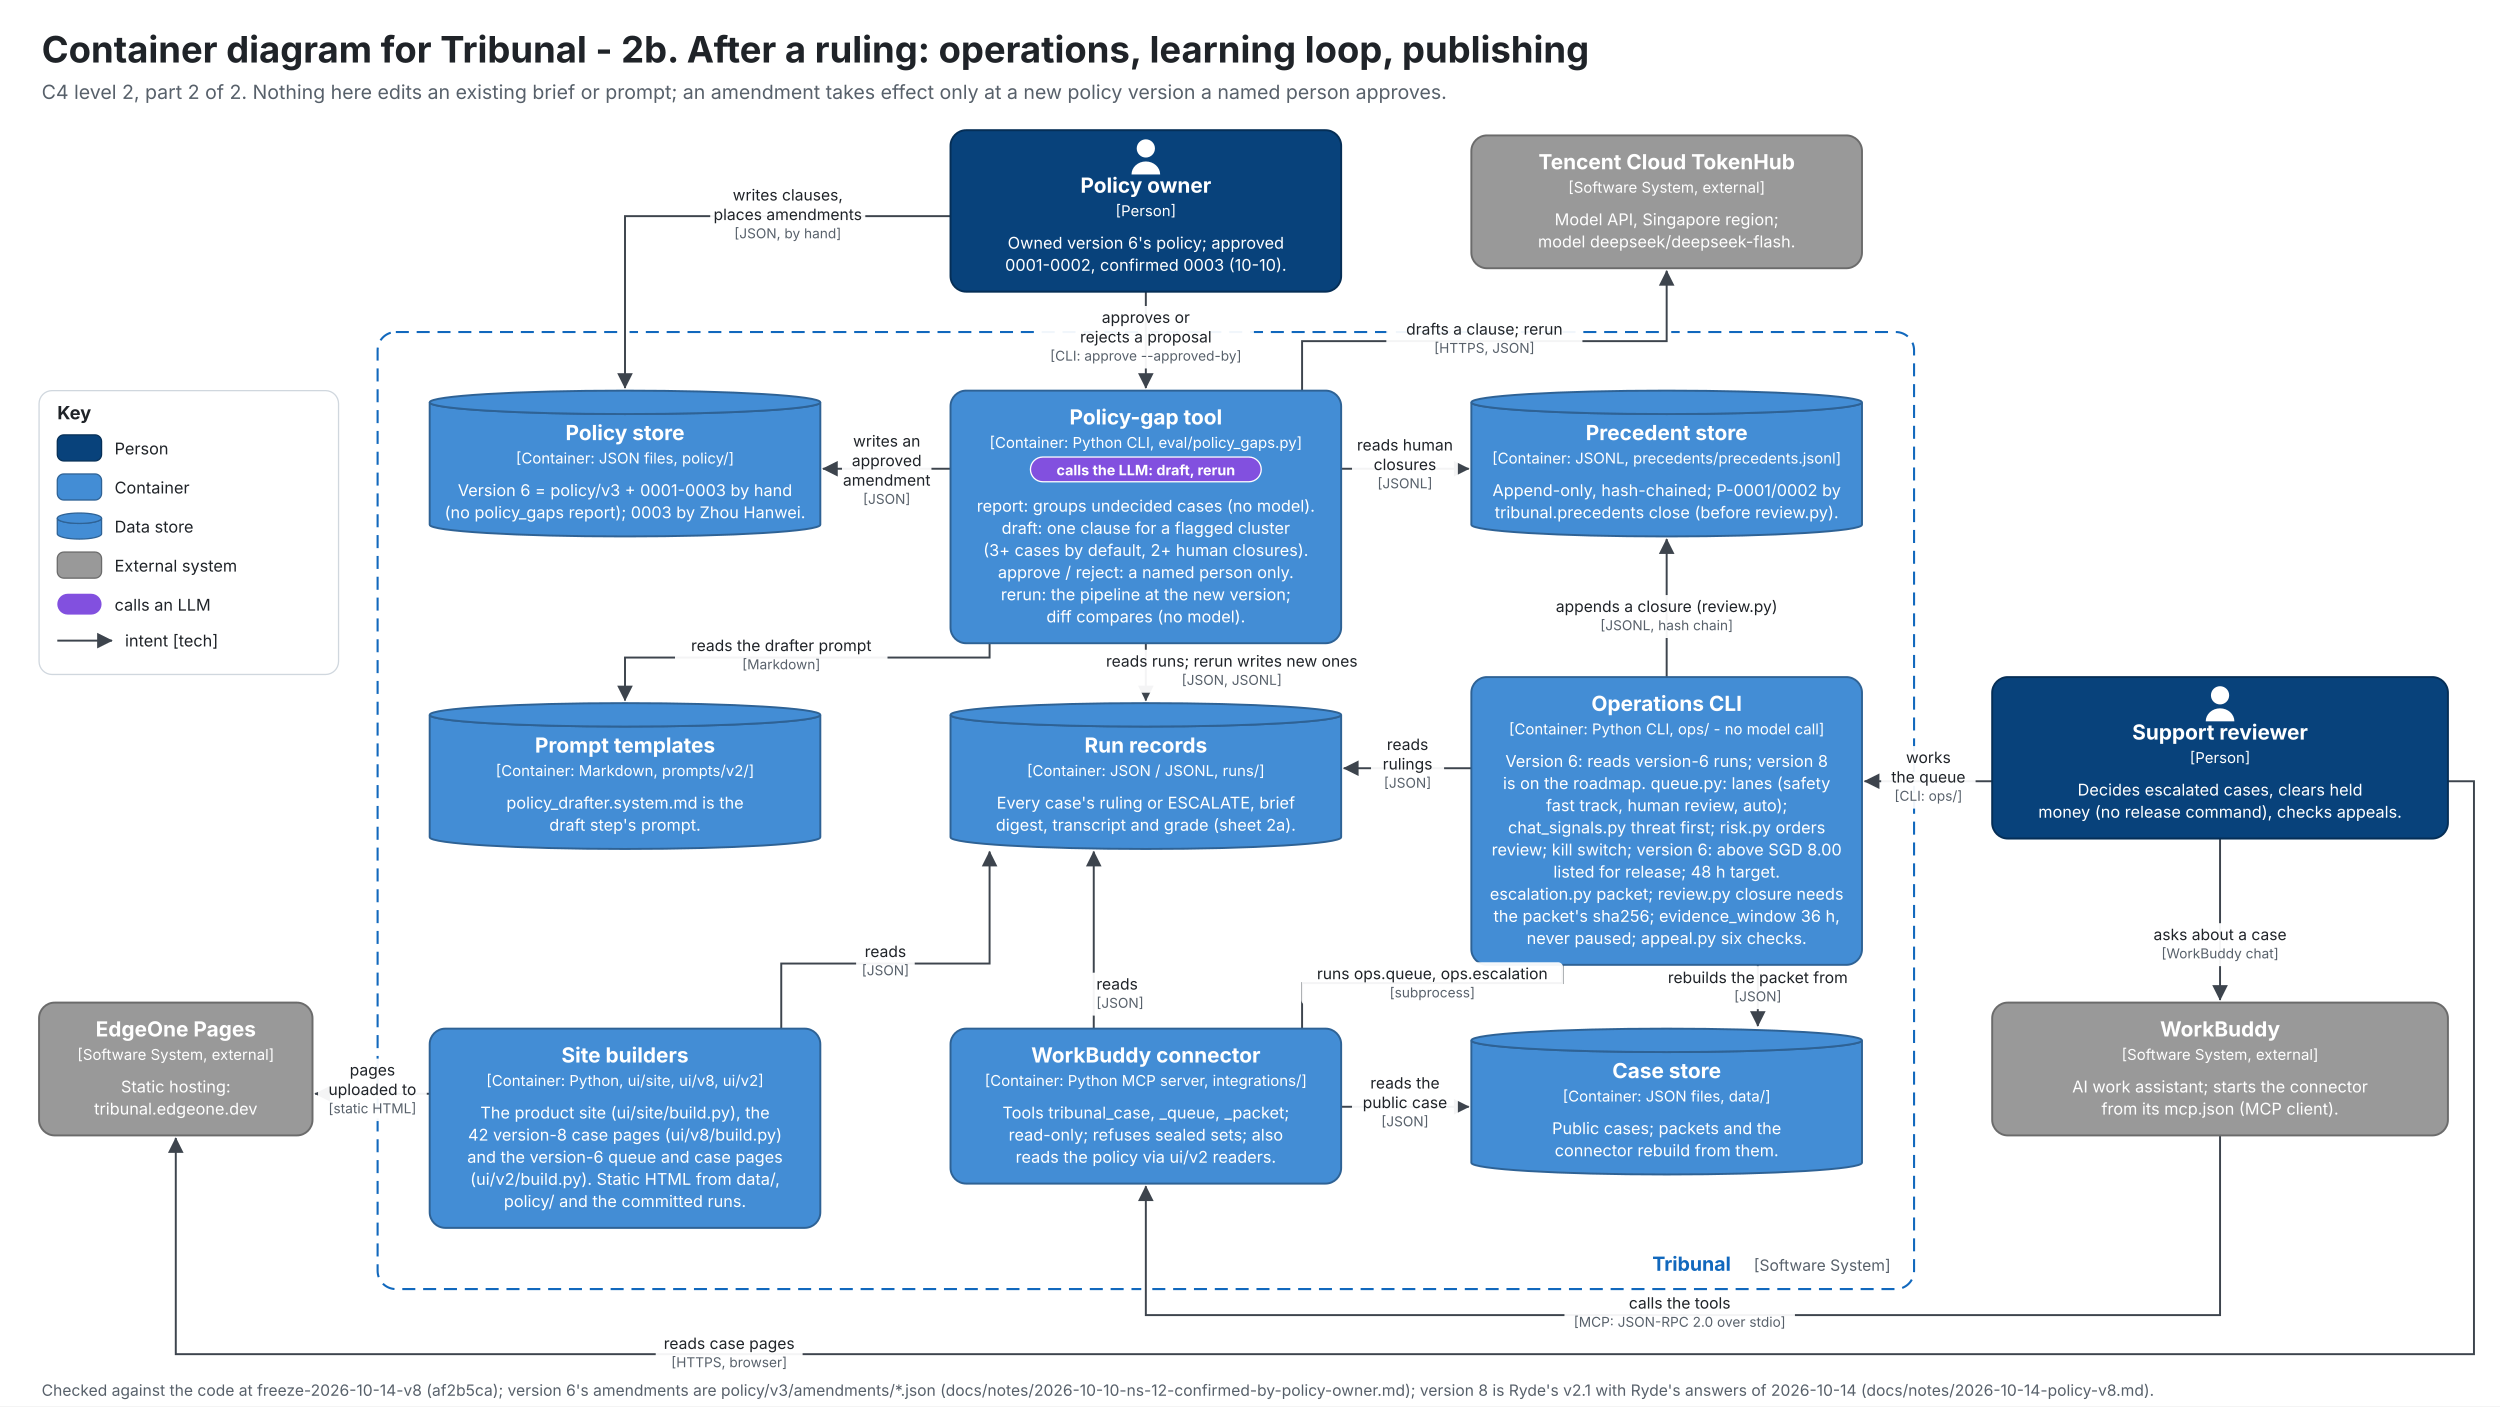
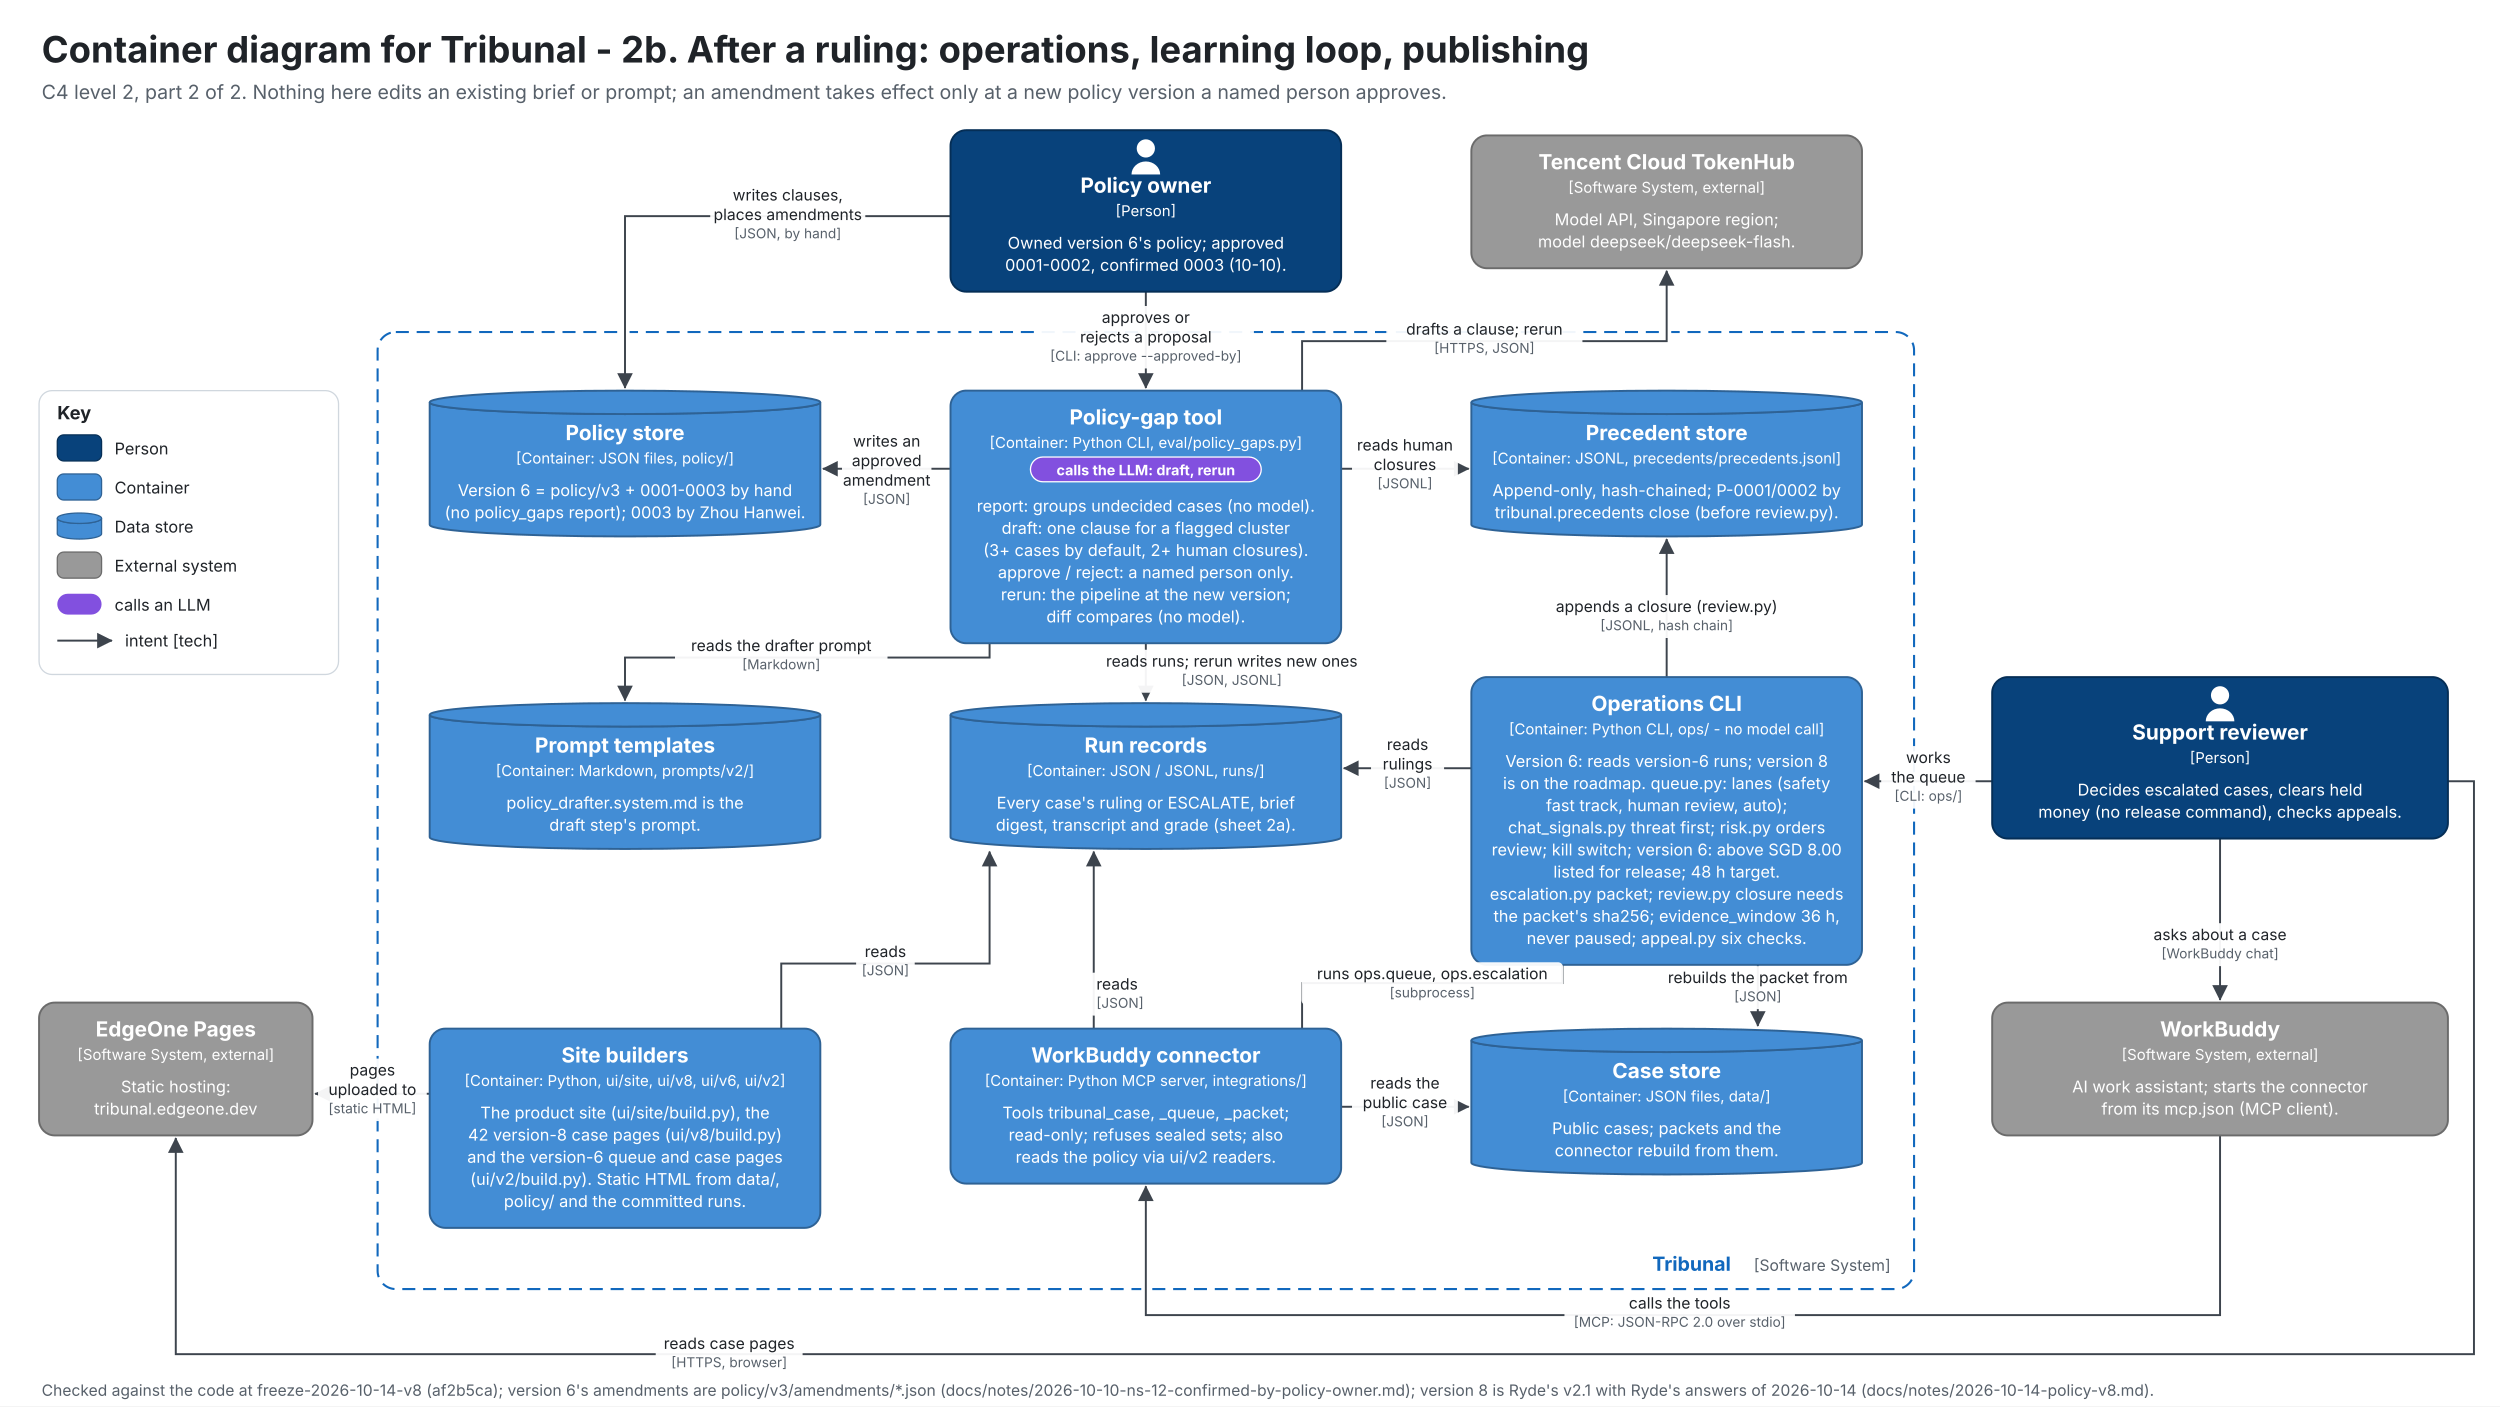
<svg xmlns="http://www.w3.org/2000/svg" viewBox="0 0 1920 1080" width="1920" height="1080" font-family="Inter, Helvetica, Arial, sans-serif">
  <defs>
    <marker id="a" viewBox="0 0 10 10" refX="9.5" refY="5" markerWidth="8" markerHeight="8" orient="auto">
      <path d="M0,0 L10,5 L0,10 Z" fill="#3D444D" />
    </marker>
    <marker id="ao" viewBox="0 0 10 10" refX="9.5" refY="5" markerWidth="8" markerHeight="8" orient="auto">
      <path d="M0,0 L10,5 L0,10 Z" fill="#6E7781" />
    </marker>
  </defs>
  <rect x="0" y="0" width="1920" height="1080" fill="#FFFFFF" />
  <text x="32" y="48" font-size="28" font-weight="bold" fill="#1F2328">Container diagram for Tribunal - 2b. After a ruling: operations, learning loop, publishing</text>
  <text x="32" y="76" font-size="15" fill="#57606A">C4 level 2, part 2 of 2. Nothing here edits an existing brief or prompt; an amendment takes effect only at a new policy version a named person approves.</text>
  <rect x="290" y="255" width="1180" height="735" rx="14" fill="#FFFFFF" stroke="#1168BD" stroke-width="1.6" stroke-dasharray="10 6" />
  <text x="1268.97" y="976" font-size="15" fill="#1168BD" font-weight="bold">Tribunal</text>
  <text x="1346.9" y="976" font-size="12" fill="#57606A">[Software System]</text>
  <path d="M880,224 L880,298" fill="none" stroke="#FFFFFF" stroke-width="7" stroke-linejoin="round" />
  <path d="M880,224 L880,298" fill="none" stroke="#3D444D" stroke-width="1.5" marker-end="url(#a)" />
  <path d="M730,166 L480,166 L480,298" fill="none" stroke="#FFFFFF" stroke-width="7" stroke-linejoin="round" />
  <path d="M730,166 L480,166 L480,298" fill="none" stroke="#3D444D" stroke-width="1.5" marker-end="url(#a)" />
  <path d="M1000,300 L1000,262 L1280,262 L1280,208" fill="none" stroke="#FFFFFF" stroke-width="7" stroke-linejoin="round" />
  <path d="M1000,300 L1000,262 L1280,262 L1280,208" fill="none" stroke="#3D444D" stroke-width="1.5" marker-end="url(#a)" />
  <path d="M730,360 L632,360" fill="none" stroke="#FFFFFF" stroke-width="7" stroke-linejoin="round" />
  <path d="M730,360 L632,360" fill="none" stroke="#3D444D" stroke-width="1.5" marker-end="url(#a)" />
  <path d="M1030,360 L1128,360" fill="none" stroke="#FFFFFF" stroke-width="7" stroke-linejoin="round" />
  <path d="M1030,360 L1128,360" fill="none" stroke="#3D444D" stroke-width="1.5" marker-end="url(#a)" />
  <path d="M760,494 L760,505 L480,505 L480,538" fill="none" stroke="#FFFFFF" stroke-width="7" stroke-linejoin="round" />
  <path d="M760,494 L760,505 L480,505 L480,538" fill="none" stroke="#3D444D" stroke-width="1.5" marker-end="url(#a)" />
  <path d="M880,494 L880,538" fill="none" stroke="#FFFFFF" stroke-width="7" stroke-linejoin="round" />
  <path d="M880,494 L880,538" fill="none" stroke="#3D444D" stroke-width="1.5" marker-end="url(#a)" />
  <path d="M1280,520 L1280,414" fill="none" stroke="#FFFFFF" stroke-width="7" stroke-linejoin="round" />
  <path d="M1280,520 L1280,414" fill="none" stroke="#3D444D" stroke-width="1.5" marker-end="url(#a)" />
  <path d="M1130,590 L1032,590" fill="none" stroke="#FFFFFF" stroke-width="7" stroke-linejoin="round" />
  <path d="M1130,590 L1032,590" fill="none" stroke="#3D444D" stroke-width="1.5" marker-end="url(#a)" />
  <path d="M1350,741 L1350,788" fill="none" stroke="#FFFFFF" stroke-width="7" stroke-linejoin="round" />
  <path d="M1350,741 L1350,788" fill="none" stroke="#3D444D" stroke-width="1.5" marker-end="url(#a)" />
  <path d="M1530,600 L1432,600" fill="none" stroke="#FFFFFF" stroke-width="7" stroke-linejoin="round" />
  <path d="M1530,600 L1432,600" fill="none" stroke="#3D444D" stroke-width="1.5" marker-end="url(#a)" />
  <path d="M600,790 L600,740 L760,740 L760,654" fill="none" stroke="#FFFFFF" stroke-width="7" stroke-linejoin="round" />
  <path d="M600,790 L600,740 L760,740 L760,654" fill="none" stroke="#3D444D" stroke-width="1.5" marker-end="url(#a)" />
  <path d="M330,840 L242,840" fill="none" stroke="#FFFFFF" stroke-width="7" stroke-linejoin="round" />
  <path d="M330,840 L242,840" fill="none" stroke="#3D444D" stroke-width="1.5" marker-end="url(#a)" />
  <path d="M840,790 L840,654" fill="none" stroke="#FFFFFF" stroke-width="7" stroke-linejoin="round" />
  <path d="M840,790 L840,654" fill="none" stroke="#3D444D" stroke-width="1.5" marker-end="url(#a)" />
  <path d="M1000,790 L1000,755 L1200,755 L1200,726" fill="none" stroke="#FFFFFF" stroke-width="7" stroke-linejoin="round" />
  <path d="M1000,790 L1000,755 L1200,755 L1200,726" fill="none" stroke="#3D444D" stroke-width="1.5" marker-end="url(#a)" />
  <path d="M1030,850 L1128,850" fill="none" stroke="#FFFFFF" stroke-width="7" stroke-linejoin="round" />
  <path d="M1030,850 L1128,850" fill="none" stroke="#3D444D" stroke-width="1.5" marker-end="url(#a)" />
  <path d="M1705,644 L1705,768" fill="none" stroke="#FFFFFF" stroke-width="7" stroke-linejoin="round" />
  <path d="M1705,644 L1705,768" fill="none" stroke="#3D444D" stroke-width="1.5" marker-end="url(#a)" />
  <path d="M1705,872 L1705,1010 L880,1010 L880,911" fill="none" stroke="#FFFFFF" stroke-width="7" stroke-linejoin="round" />
  <path d="M1705,872 L1705,1010 L880,1010 L880,911" fill="none" stroke="#3D444D" stroke-width="1.5" marker-end="url(#a)" />
  <path d="M1880,600 L1900,600 L1900,1040 L135,1040 L135,874" fill="none" stroke="#FFFFFF" stroke-width="7" stroke-linejoin="round" />
  <path d="M1880,600 L1900,600 L1900,1040 L135,1040 L135,874" fill="none" stroke="#3D444D" stroke-width="1.5" marker-end="url(#a)" />
  <rect x="30" y="300" width="230" height="218" rx="10" fill="#FFFFFF" stroke="#D0D7DE" />
  <text x="44" y="322" font-size="14" fill="#1F2328" font-weight="bold">Key</text>
  <rect x="44" y="334" width="34" height="20" rx="5" fill="#08427B" stroke="#052E56" />
  <text x="88" y="349" font-size="12.5" fill="#1F2328">Person</text>
  <rect x="44" y="364" width="34" height="20" rx="5" fill="#438DD5" stroke="#2E6295" />
  <text x="88" y="379" font-size="12.5" fill="#1F2328">Container</text>
  <path d="M44,398 a17,4 0 0 0 34,0 v12 a17,4 0 0 1 -34,0 z" fill="#438DD5" stroke="#2E6295" />
  <ellipse cx="61" cy="398" rx="17" ry="4" fill="#438DD5" stroke="#2E6295" />
  <text x="88" y="409" font-size="12.5" fill="#1F2328">Data store</text>
  <rect x="44" y="424" width="34" height="20" rx="5" fill="#999999" stroke="#6B6B6B" />
  <text x="88" y="439" font-size="12.5" fill="#1F2328">External system</text>
  <rect x="44" y="456" width="34" height="16" rx="8" fill="#8250DF" />
  <text x="88" y="469" font-size="12.5" fill="#1F2328">calls an LLM</text>
  <path d="M44,492 L86,492" stroke="#3D444D" stroke-width="1.5" marker-end="url(#a)" />
  <text x="96" y="496.5" font-size="12.5" fill="#1F2328">intent [tech]</text>
  <rect id="owner" x="730" y="100" width="300" height="124" rx="12" fill="#08427B" stroke="#052E56" stroke-width="1.5" />
  <circle cx="880" cy="114" r="7" fill="#FFFFFF" />
  <path d="M869,134 a11,10 0 0 1 22,0 z" fill="#FFFFFF" />
  <rect id="hub" x="1130" y="104" width="300" height="102" rx="12" fill="#999999" stroke="#6B6B6B" stroke-width="1.5" />
  <rect id="rev" x="1530" y="520" width="350" height="124" rx="12" fill="#08427B" stroke="#052E56" stroke-width="1.5" />
  <circle cx="1705" cy="534" r="7" fill="#FFFFFF" />
  <path d="M1694,554 a11,10 0 0 1 22,0 z" fill="#FFFFFF" />
  <rect id="wb" x="1530" y="770" width="350" height="102" rx="12" fill="#999999" stroke="#6B6B6B" stroke-width="1.5" />
  <rect id="eo" x="30" y="770" width="210" height="102" rx="12" fill="#999999" stroke="#6B6B6B" stroke-width="1.5" />
  <path d="M330,309 a150,9 0 0 0 300,0 v94 a150,9 0 0 1 -300,0 z" fill="#438DD5" stroke="#2E6295" stroke-width="1.5" />
  <ellipse cx="480" cy="309" rx="150" ry="9" fill="#438DD5" stroke="#2E6295" stroke-width="1.5" />
  <rect id="pol" x="330" y="300" width="300" height="112" fill="none" stroke="none" />
  <rect id="gap" x="730" y="300" width="300" height="194" rx="12" fill="#438DD5" stroke="#2E6295" stroke-width="1.5" />
  <rect x="791.375" y="351" width="177.25" height="19" rx="9.5" fill="#8250DF" stroke="#FFFFFF" stroke-width="1" />
  <path d="M1130,309 a150,9 0 0 0 300,0 v94 a150,9 0 0 1 -300,0 z" fill="#438DD5" stroke="#2E6295" stroke-width="1.5" />
  <ellipse cx="1280" cy="309" rx="150" ry="9" fill="#438DD5" stroke="#2E6295" stroke-width="1.5" />
  <rect id="prec" x="1130" y="300" width="300" height="112" fill="none" stroke="none" />
  <path d="M330,549 a150,9 0 0 0 300,0 v94 a150,9 0 0 1 -300,0 z" fill="#438DD5" stroke="#2E6295" stroke-width="1.5" />
  <ellipse cx="480" cy="549" rx="150" ry="9" fill="#438DD5" stroke="#2E6295" stroke-width="1.5" />
  <rect id="pr" x="330" y="540" width="300" height="112" fill="none" stroke="none" />
  <path d="M730,549 a150,9 0 0 0 300,0 v94 a150,9 0 0 1 -300,0 z" fill="#438DD5" stroke="#2E6295" stroke-width="1.5" />
  <ellipse cx="880" cy="549" rx="150" ry="9" fill="#438DD5" stroke="#2E6295" stroke-width="1.5" />
  <rect id="runs" x="730" y="540" width="300" height="112" fill="none" stroke="none" />
  <rect id="ops" x="1130" y="520" width="300" height="221" rx="12" fill="#438DD5" stroke="#2E6295" stroke-width="1.5" />
  <rect id="site" x="330" y="790" width="300" height="153" rx="12" fill="#438DD5" stroke="#2E6295" stroke-width="1.5" />
  <rect id="mcp" x="730" y="790" width="300" height="119" rx="12" fill="#438DD5" stroke="#2E6295" stroke-width="1.5" />
  <path d="M1130,799 a150,9 0 0 0 300,0 v94 a150,9 0 0 1 -300,0 z" fill="#438DD5" stroke="#2E6295" stroke-width="1.5" />
  <ellipse cx="1280" cy="799" rx="150" ry="9" fill="#438DD5" stroke="#2E6295" stroke-width="1.5" />
  <rect id="case" x="1130" y="790" width="300" height="112" fill="none" stroke="none" />
  <text x="880" y="148" font-size="16" fill="#FFFFFF" font-weight="bold" text-anchor="middle" data-box="owner">Policy owner</text>
  <text x="880" y="166" font-size="11.5" fill="#FFFFFF" text-anchor="middle" data-box="owner">[Person]</text>
  <text x="880" y="191" font-size="12.5" fill="#FFFFFF" text-anchor="middle" data-box="owner">Owned version 6's policy; approved</text>
  <text x="880" y="208" font-size="12.5" fill="#FFFFFF" text-anchor="middle" data-box="owner">0001-0002, confirmed 0003 (10-10).</text>
  <text x="1280" y="130" font-size="16" fill="#FFFFFF" font-weight="bold" text-anchor="middle" data-box="hub">Tencent Cloud TokenHub</text>
  <text x="1280" y="148" font-size="11.5" fill="#FFFFFF" text-anchor="middle" data-box="hub">[Software System, external]</text>
  <text x="1280" y="173" font-size="12.5" fill="#FFFFFF" text-anchor="middle" data-box="hub">Model API, Singapore region;</text>
  <text x="1280" y="190" font-size="12.5" fill="#FFFFFF" text-anchor="middle" data-box="hub">model deepseek/deepseek-flash.</text>
  <text x="1705" y="568" font-size="16" fill="#FFFFFF" font-weight="bold" text-anchor="middle" data-box="rev">Support reviewer</text>
  <text x="1705" y="586" font-size="11.5" fill="#FFFFFF" text-anchor="middle" data-box="rev">[Person]</text>
  <text x="1705" y="611" font-size="12.5" fill="#FFFFFF" text-anchor="middle" data-box="rev">Decides escalated cases, clears held</text>
  <text x="1705" y="628" font-size="12.5" fill="#FFFFFF" text-anchor="middle" data-box="rev">money (no release command), checks appeals.</text>
  <text x="1705" y="796" font-size="16" fill="#FFFFFF" font-weight="bold" text-anchor="middle" data-box="wb">WorkBuddy</text>
  <text x="1705" y="814" font-size="11.5" fill="#FFFFFF" text-anchor="middle" data-box="wb">[Software System, external]</text>
  <text x="1705" y="839" font-size="12.5" fill="#FFFFFF" text-anchor="middle" data-box="wb">AI work assistant; starts the connector</text>
  <text x="1705" y="856" font-size="12.5" fill="#FFFFFF" text-anchor="middle" data-box="wb">from its mcp.json (MCP client).</text>
  <text x="135" y="796" font-size="16" fill="#FFFFFF" font-weight="bold" text-anchor="middle" data-box="eo">EdgeOne Pages</text>
  <text x="135" y="814" font-size="11.5" fill="#FFFFFF" text-anchor="middle" data-box="eo">[Software System, external]</text>
  <text x="135" y="839" font-size="12.5" fill="#FFFFFF" text-anchor="middle" data-box="eo">Static hosting:</text>
  <text x="135" y="856" font-size="12.5" fill="#FFFFFF" text-anchor="middle" data-box="eo">tribunal.edgeone.dev</text>
  <text x="480" y="338" font-size="16" fill="#FFFFFF" font-weight="bold" text-anchor="middle" data-box="pol">Policy store</text>
  <text x="480" y="356" font-size="11.5" fill="#FFFFFF" text-anchor="middle" data-box="pol">[Container: JSON files, policy/]</text>
  <text x="480" y="381" font-size="12.5" fill="#FFFFFF" text-anchor="middle" data-box="pol">Version 6 = policy/v3 + 0001-0003 by hand</text>
  <text x="480" y="398" font-size="12.5" fill="#FFFFFF" text-anchor="middle" data-box="pol">(no policy_gaps report); 0003 by Zhou Hanwei.</text>
  <text x="880" y="326" font-size="16" fill="#FFFFFF" font-weight="bold" text-anchor="middle" data-box="gap">Policy-gap tool</text>
  <text x="880" y="344" font-size="11.5" fill="#FFFFFF" text-anchor="middle" data-box="gap">[Container: Python CLI, eval/policy_gaps.py]</text>
  <text x="880" y="365" font-size="11" fill="#FFFFFF" font-weight="bold" text-anchor="middle" data-box="gap">calls the LLM: draft, rerun</text>
  <text x="880" y="393" font-size="12.5" fill="#FFFFFF" text-anchor="middle" data-box="gap">report: groups undecided cases (no model).</text>
  <text x="880" y="410" font-size="12.5" fill="#FFFFFF" text-anchor="middle" data-box="gap">draft: one clause for a flagged cluster</text>
  <text x="880" y="427" font-size="12.5" fill="#FFFFFF" text-anchor="middle" data-box="gap">(3+ cases by default, 2+ human closures).</text>
  <text x="880" y="444" font-size="12.5" fill="#FFFFFF" text-anchor="middle" data-box="gap">approve / reject: a named person only.</text>
  <text x="880" y="461" font-size="12.5" fill="#FFFFFF" text-anchor="middle" data-box="gap">rerun: the pipeline at the new version;</text>
  <text x="880" y="478" font-size="12.5" fill="#FFFFFF" text-anchor="middle" data-box="gap">diff compares (no model).</text>
  <text x="1280" y="338" font-size="16" fill="#FFFFFF" font-weight="bold" text-anchor="middle" data-box="prec">Precedent store</text>
  <text x="1280" y="356" font-size="11.5" fill="#FFFFFF" text-anchor="middle" data-box="prec">[Container: JSONL, precedents/precedents.jsonl]</text>
  <text x="1280" y="381" font-size="12.5" fill="#FFFFFF" text-anchor="middle" data-box="prec">Append-only, hash-chained; P-0001/0002 by</text>
  <text x="1280" y="398" font-size="12.5" fill="#FFFFFF" text-anchor="middle" data-box="prec">tribunal.precedents close (before review.py).</text>
  <text x="480" y="578" font-size="16" fill="#FFFFFF" font-weight="bold" text-anchor="middle" data-box="pr">Prompt templates</text>
  <text x="480" y="596" font-size="11.5" fill="#FFFFFF" text-anchor="middle" data-box="pr">[Container: Markdown, prompts/v2/]</text>
  <text x="480" y="621" font-size="12.5" fill="#FFFFFF" text-anchor="middle" data-box="pr">policy_drafter.system.md is the</text>
  <text x="480" y="638" font-size="12.5" fill="#FFFFFF" text-anchor="middle" data-box="pr">draft step's prompt.</text>
  <text x="880" y="578" font-size="16" fill="#FFFFFF" font-weight="bold" text-anchor="middle" data-box="runs">Run records</text>
  <text x="880" y="596" font-size="11.5" fill="#FFFFFF" text-anchor="middle" data-box="runs">[Container: JSON / JSONL, runs/]</text>
  <text x="880" y="621" font-size="12.5" fill="#FFFFFF" text-anchor="middle" data-box="runs">Every case's ruling or ESCALATE, brief</text>
  <text x="880" y="638" font-size="12.5" fill="#FFFFFF" text-anchor="middle" data-box="runs">digest, transcript and grade (sheet 2a).</text>
  <text x="1280" y="546" font-size="16" fill="#FFFFFF" font-weight="bold" text-anchor="middle" data-box="ops">Operations CLI</text>
  <text x="1280" y="564" font-size="11.5" fill="#FFFFFF" text-anchor="middle" data-box="ops">[Container: Python CLI, ops/ - no model call]</text>
  <text x="1280" y="589" font-size="12.5" fill="#FFFFFF" text-anchor="middle" data-box="ops">Version 6: reads version-6 runs; version 8</text>
  <text x="1280" y="606" font-size="12.5" fill="#FFFFFF" text-anchor="middle" data-box="ops">is on the roadmap. queue.py: lanes (safety</text>
  <text x="1280" y="623" font-size="12.5" fill="#FFFFFF" text-anchor="middle" data-box="ops">fast track, human review, auto);</text>
  <text x="1280" y="640" font-size="12.5" fill="#FFFFFF" text-anchor="middle" data-box="ops">chat_signals.py threat first; risk.py orders</text>
  <text x="1280" y="657" font-size="12.5" fill="#FFFFFF" text-anchor="middle" data-box="ops">review; kill switch; version 6: above SGD 8.00</text>
  <text x="1280" y="674" font-size="12.5" fill="#FFFFFF" text-anchor="middle" data-box="ops">listed for release; 48 h target.</text>
  <text x="1280" y="691" font-size="12.5" fill="#FFFFFF" text-anchor="middle" data-box="ops">escalation.py packet; review.py closure needs</text>
  <text x="1280" y="708" font-size="12.5" fill="#FFFFFF" text-anchor="middle" data-box="ops">the packet's sha256; evidence_window 36 h,</text>
  <text x="1280" y="725" font-size="12.5" fill="#FFFFFF" text-anchor="middle" data-box="ops">never paused; appeal.py six checks.</text>
  <text x="480" y="816" font-size="16" fill="#FFFFFF" font-weight="bold" text-anchor="middle" data-box="site">Site builders</text>
-   <text x="480" y="834" font-size="11.5" fill="#FFFFFF" text-anchor="middle" data-box="site">[Container: Python, ui/site, ui/v8, ui/v2]</text>
+   <text x="480" y="834" font-size="11.5" fill="#FFFFFF" text-anchor="middle" data-box="site">[Container: Python, ui/site, ui/v8, ui/v6, ui/v2]</text>
  <text x="480" y="859" font-size="12.5" fill="#FFFFFF" text-anchor="middle" data-box="site">The product site (ui/site/build.py), the</text>
  <text x="480" y="876" font-size="12.5" fill="#FFFFFF" text-anchor="middle" data-box="site">42 version-8 case pages (ui/v8/build.py)</text>
  <text x="480" y="893" font-size="12.5" fill="#FFFFFF" text-anchor="middle" data-box="site">and the version-6 queue and case pages</text>
  <text x="480" y="910" font-size="12.5" fill="#FFFFFF" text-anchor="middle" data-box="site">(ui/v2/build.py). Static HTML from data/,</text>
  <text x="480" y="927" font-size="12.5" fill="#FFFFFF" text-anchor="middle" data-box="site">policy/ and the committed runs.</text>
  <text x="880" y="816" font-size="16" fill="#FFFFFF" font-weight="bold" text-anchor="middle" data-box="mcp">WorkBuddy connector</text>
  <text x="880" y="834" font-size="11.5" fill="#FFFFFF" text-anchor="middle" data-box="mcp">[Container: Python MCP server, integrations/]</text>
  <text x="880" y="859" font-size="12.5" fill="#FFFFFF" text-anchor="middle" data-box="mcp">Tools tribunal_case, _queue, _packet;</text>
  <text x="880" y="876" font-size="12.5" fill="#FFFFFF" text-anchor="middle" data-box="mcp">read-only; refuses sealed sets; also</text>
  <text x="880" y="893" font-size="12.5" fill="#FFFFFF" text-anchor="middle" data-box="mcp">reads the policy via ui/v2 readers.</text>
  <text x="1280" y="828" font-size="16" fill="#FFFFFF" font-weight="bold" text-anchor="middle" data-box="case">Case store</text>
  <text x="1280" y="846" font-size="11.5" fill="#FFFFFF" text-anchor="middle" data-box="case">[Container: JSON files, data/]</text>
  <text x="1280" y="871" font-size="12.5" fill="#FFFFFF" text-anchor="middle" data-box="case">Public cases; packets and the</text>
  <text x="1280" y="888" font-size="12.5" fill="#FFFFFF" text-anchor="middle" data-box="case">connector rebuild from them.</text>
  <rect x="797" y="235" width="166" height="48" rx="4" fill="#FFFFFF" fill-opacity="0.94" data-plate="L68" />
  <text x="880" y="248" font-size="12" fill="#1F2328" text-anchor="middle" data-label="L68">approves or</text>
  <text x="880" y="263" font-size="12" fill="#1F2328" text-anchor="middle" data-label="L68">rejects a proposal</text>
  <text x="880" y="277" font-size="10.5" fill="#57606A" text-anchor="middle" data-label="L68">[CLI: approve --approved-by]</text>
  <rect x="545.45" y="141" width="119.1" height="48" rx="4" fill="#FFFFFF" fill-opacity="0.94" data-plate="L72" />
  <text x="605" y="154" font-size="12" fill="#1F2328" text-anchor="middle" data-label="L72">writes clauses,</text>
  <text x="605" y="169" font-size="12" fill="#1F2328" text-anchor="middle" data-label="L72">places amendments</text>
  <text x="605" y="183" font-size="10.5" fill="#57606A" text-anchor="middle" data-label="L72">[JSON, by hand]</text>
  <rect x="1064.7" y="244" width="150.6" height="33" rx="4" fill="#FFFFFF" fill-opacity="0.94" data-plate="L76" />
  <text x="1140" y="257" font-size="12" fill="#1F2328" text-anchor="middle" data-label="L76">drafts a clause; rerun</text>
  <text x="1140" y="271" font-size="10.5" fill="#57606A" text-anchor="middle" data-label="L76">[HTTPS, JSON]</text>
  <rect x="646.65" y="330" width="68.7" height="63" rx="4" fill="#FFFFFF" fill-opacity="0.94" data-plate="L79" />
  <text x="681" y="343" font-size="12" fill="#1F2328" text-anchor="middle" data-label="L79">writes an</text>
  <text x="681" y="358" font-size="12" fill="#1F2328" text-anchor="middle" data-label="L79">approved</text>
  <text x="681" y="373" font-size="12" fill="#1F2328" text-anchor="middle" data-label="L79">amendment</text>
  <text x="681" y="387" font-size="10.5" fill="#57606A" text-anchor="middle" data-label="L79">[JSON]</text>
  <rect x="1038.35" y="333" width="81.3" height="48" rx="4" fill="#FFFFFF" fill-opacity="0.94" data-plate="L84" />
  <text x="1079" y="346" font-size="12" fill="#1F2328" text-anchor="middle" data-label="L84">reads human</text>
  <text x="1079" y="361" font-size="12" fill="#1F2328" text-anchor="middle" data-label="L84">closures</text>
  <text x="1079" y="375" font-size="10.5" fill="#57606A" text-anchor="middle" data-label="L84">[JSONL]</text>
  <rect x="518.4" y="487" width="163.2" height="33" rx="4" fill="#FFFFFF" fill-opacity="0.94" data-plate="L88" />
  <text x="600" y="500" font-size="12" fill="#1F2328" text-anchor="middle" data-label="L88">reads the drafter prompt</text>
  <text x="600" y="514" font-size="10.5" fill="#57606A" text-anchor="middle" data-label="L88">[Markdown]</text>
  <rect x="836.05" y="499" width="219.9" height="33" rx="4" fill="#FFFFFF" fill-opacity="0.94" data-plate="L91" />
  <text x="946" y="512" font-size="12" fill="#1F2328" text-anchor="middle" data-label="L91">reads runs; rerun writes new ones</text>
  <text x="946" y="526" font-size="10.5" fill="#57606A" text-anchor="middle" data-label="L91">[JSON, JSONL]</text>
  <rect x="1182.65" y="457" width="194.7" height="33" rx="4" fill="#FFFFFF" fill-opacity="0.94" data-plate="L94" />
  <text x="1280" y="470" font-size="12" fill="#1F2328" text-anchor="middle" data-label="L94">appends a closure (review.py)</text>
  <text x="1280" y="484" font-size="10.5" fill="#57606A" text-anchor="middle" data-label="L94">[JSONL, hash chain]</text>
  <rect x="1052.95" y="563" width="56.1" height="48" rx="4" fill="#FFFFFF" fill-opacity="0.94" data-plate="L97" />
  <text x="1081" y="576" font-size="12" fill="#1F2328" text-anchor="middle" data-label="L97">reads</text>
  <text x="1081" y="591" font-size="12" fill="#1F2328" text-anchor="middle" data-label="L97">rulings</text>
  <text x="1081" y="605" font-size="10.5" fill="#57606A" text-anchor="middle" data-label="L97">[JSON]</text>
  <rect x="1268.4" y="742" width="163.2" height="33" rx="4" fill="#FFFFFF" fill-opacity="0.94" data-plate="L101" />
  <text x="1350" y="755" font-size="12" fill="#1F2328" text-anchor="middle" data-label="L101">rebuilds the packet from</text>
  <text x="1350" y="769" font-size="10.5" fill="#57606A" text-anchor="middle" data-label="L101">[JSON]</text>
  <rect x="1444.75" y="573" width="72.5" height="48" rx="4" fill="#FFFFFF" fill-opacity="0.94" data-plate="L104" />
  <text x="1481" y="586" font-size="12" fill="#1F2328" text-anchor="middle" data-label="L104">works</text>
  <text x="1481" y="601" font-size="12" fill="#1F2328" text-anchor="middle" data-label="L104">the queue</text>
  <text x="1481" y="615" font-size="10.5" fill="#57606A" text-anchor="middle" data-label="L104">[CLI: ops/]</text>
  <rect x="657.5" y="722" width="45" height="33" rx="4" fill="#FFFFFF" fill-opacity="0.94" data-plate="L108" />
  <text x="680" y="735" font-size="12" fill="#1F2328" text-anchor="middle" data-label="L108">reads</text>
  <text x="680" y="749" font-size="10.5" fill="#57606A" text-anchor="middle" data-label="L108">[JSON]</text>
  <rect x="244.25" y="813" width="83.5" height="48" rx="4" fill="#FFFFFF" fill-opacity="0.94" data-plate="L111" />
  <text x="286" y="826" font-size="12" fill="#1F2328" text-anchor="middle" data-label="L111">pages</text>
  <text x="286" y="841" font-size="12" fill="#1F2328" text-anchor="middle" data-label="L111">uploaded to</text>
  <text x="286" y="855" font-size="10.5" fill="#57606A" text-anchor="middle" data-label="L111">[static HTML]</text>
  <rect x="836" y="747" width="45" height="33" rx="4" fill="#FFFFFF" fill-opacity="0.94" data-plate="L115" />
  <text x="842" y="760" font-size="12" fill="#1F2328" data-label="L115">reads</text>
  <text x="842" y="774" font-size="10.5" fill="#57606A" data-label="L115">[JSON]</text>
  <rect x="999.5" y="739" width="201" height="33" rx="4" fill="#FFFFFF" fill-opacity="0.94" data-plate="L118" />
  <text x="1100" y="752" font-size="12" fill="#1F2328" text-anchor="middle" data-label="L118">runs ops.queue, ops.escalation</text>
  <text x="1100" y="766" font-size="10.5" fill="#57606A" text-anchor="middle" data-label="L118">[subprocess]</text>
  <rect x="1038.35" y="823" width="81.3" height="48" rx="4" fill="#FFFFFF" fill-opacity="0.94" data-plate="L121" />
  <text x="1079" y="836" font-size="12" fill="#1F2328" text-anchor="middle" data-label="L121">reads the</text>
  <text x="1079" y="851" font-size="12" fill="#1F2328" text-anchor="middle" data-label="L121">public case</text>
  <text x="1079" y="865" font-size="10.5" fill="#57606A" text-anchor="middle" data-label="L121">[JSON]</text>
  <rect x="1645.45" y="709" width="119.1" height="33" rx="4" fill="#FFFFFF" fill-opacity="0.94" data-plate="L125" />
  <text x="1705" y="722" font-size="12" fill="#1F2328" text-anchor="middle" data-label="L125">asks about a case</text>
  <text x="1705" y="736" font-size="10.5" fill="#57606A" text-anchor="middle" data-label="L125">[WorkBuddy chat]</text>
  <rect x="1201.5" y="992" width="177" height="33" rx="4" fill="#FFFFFF" fill-opacity="0.94" data-plate="L128" />
  <text x="1290" y="1005" font-size="12" fill="#1F2328" text-anchor="middle" data-label="L128">calls the tools</text>
  <text x="1290" y="1019" font-size="10.5" fill="#57606A" text-anchor="middle" data-label="L128">[MCP: JSON-RPC 2.0 over stdio]</text>
  <rect x="503.6" y="1023" width="112.8" height="33" rx="4" fill="#FFFFFF" fill-opacity="0.94" data-plate="L131" />
  <text x="560" y="1036" font-size="12" fill="#1F2328" text-anchor="middle" data-label="L131">reads case pages</text>
  <text x="560" y="1050" font-size="10.5" fill="#57606A" text-anchor="middle" data-label="L131">[HTTPS, browser]</text>
  <text x="32" y="1072" font-size="12" fill="#57606A">Checked against the code at freeze-2026-10-14-v8 (af2b5ca); version 6's amendments are policy/v3/amendments/*.json (docs/notes/2026-10-10-ns-12-confirmed-by-policy-owner.md); version 8 is Ryde's v2.1 with Ryde's answers of 2026-10-14 (docs/notes/2026-10-14-policy-v8.md).</text>
</svg>
